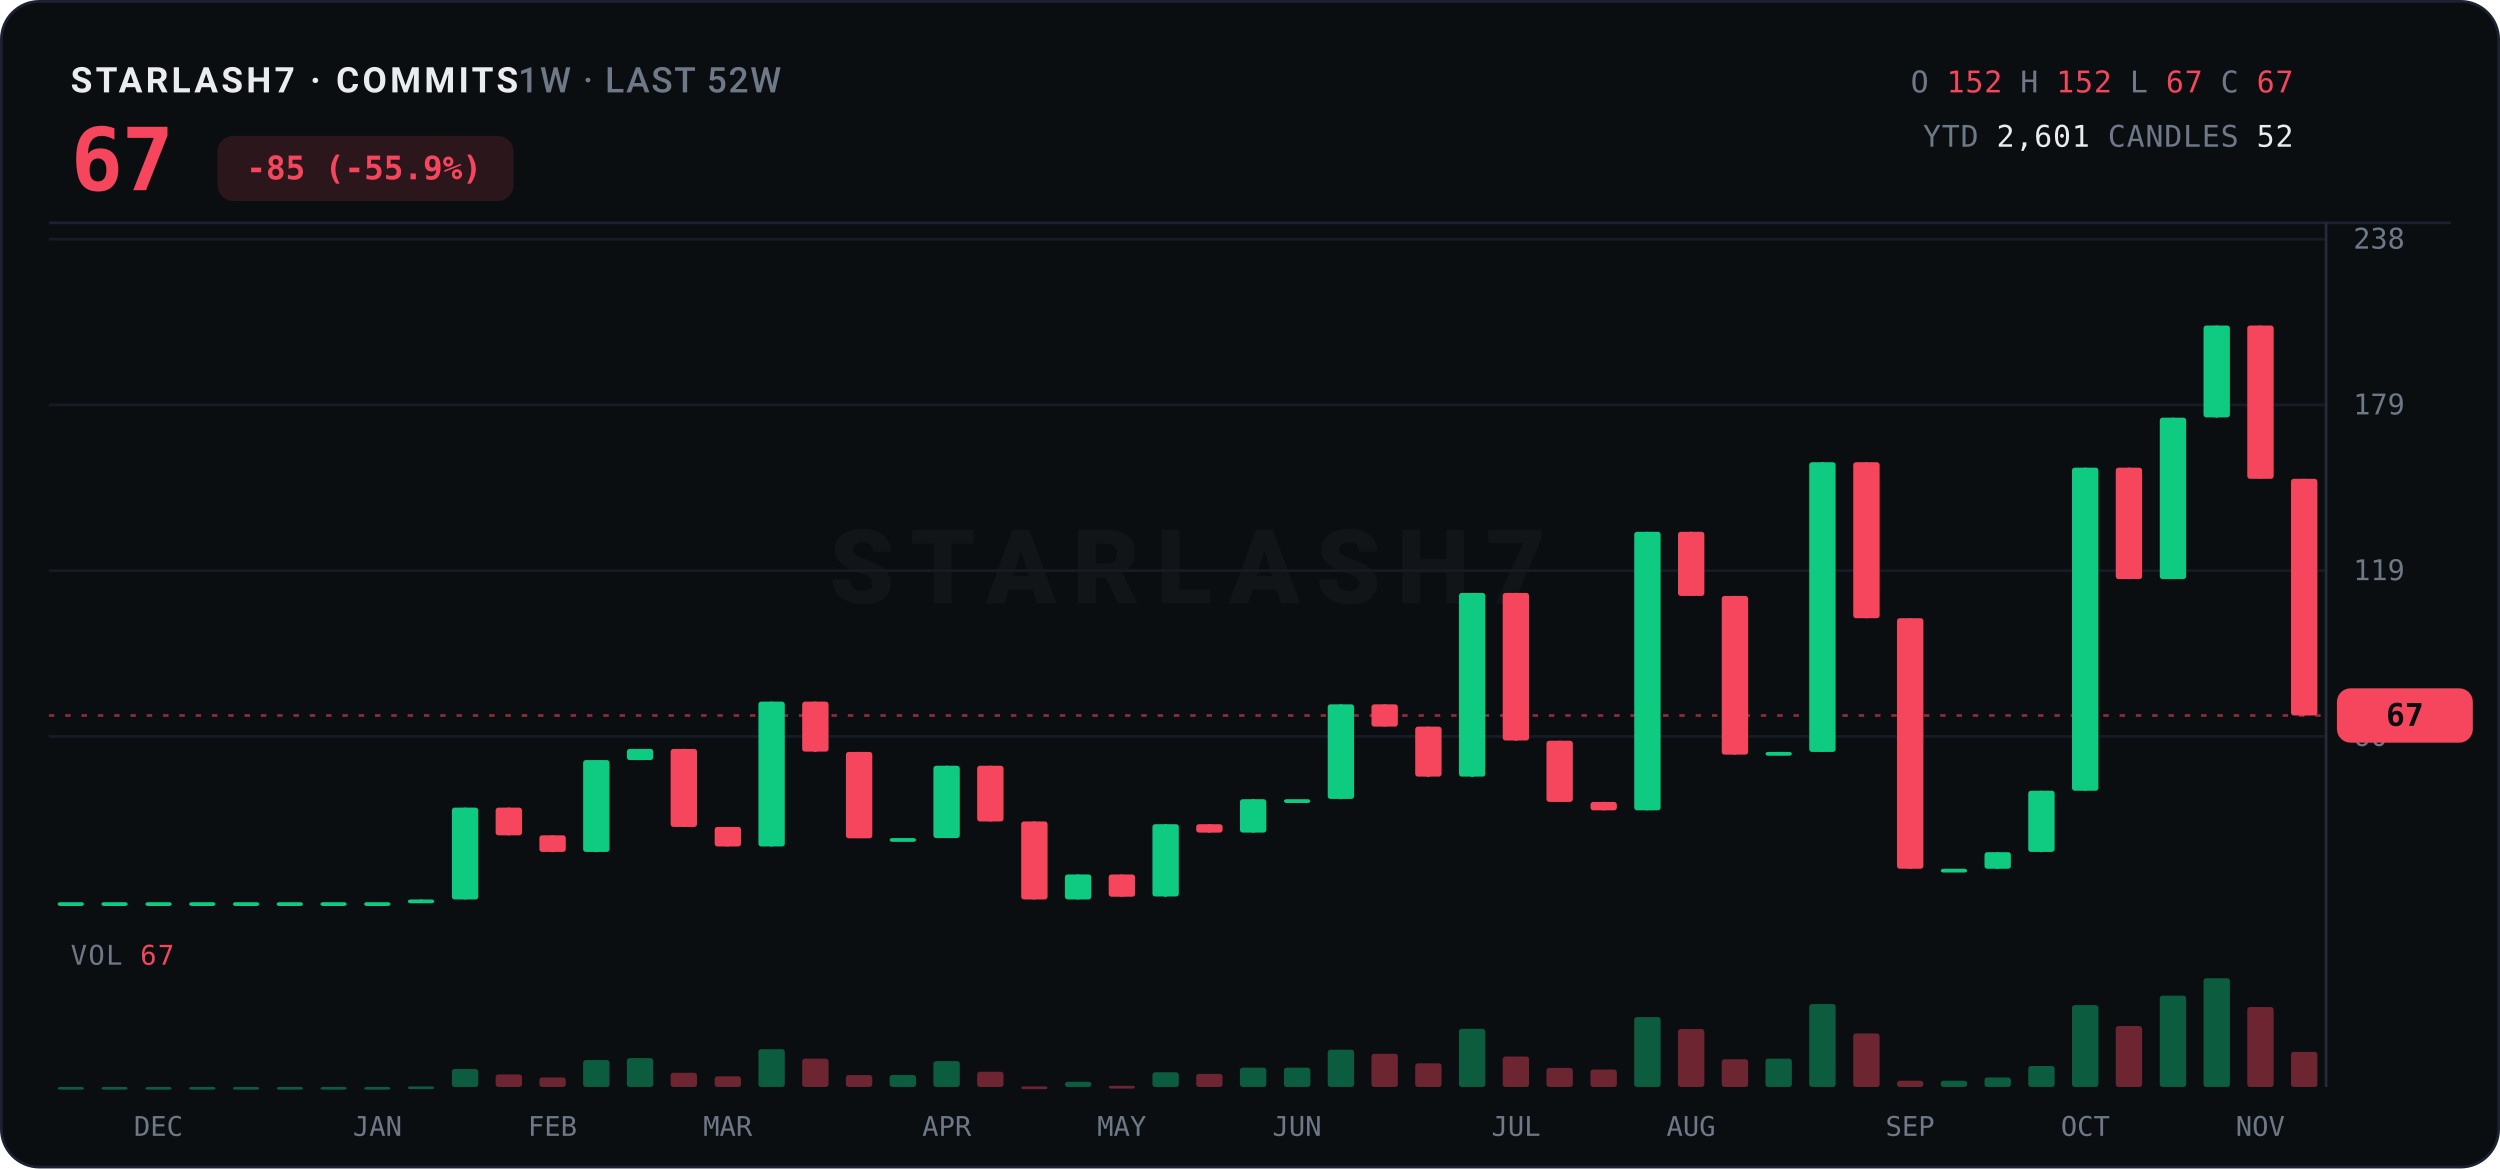
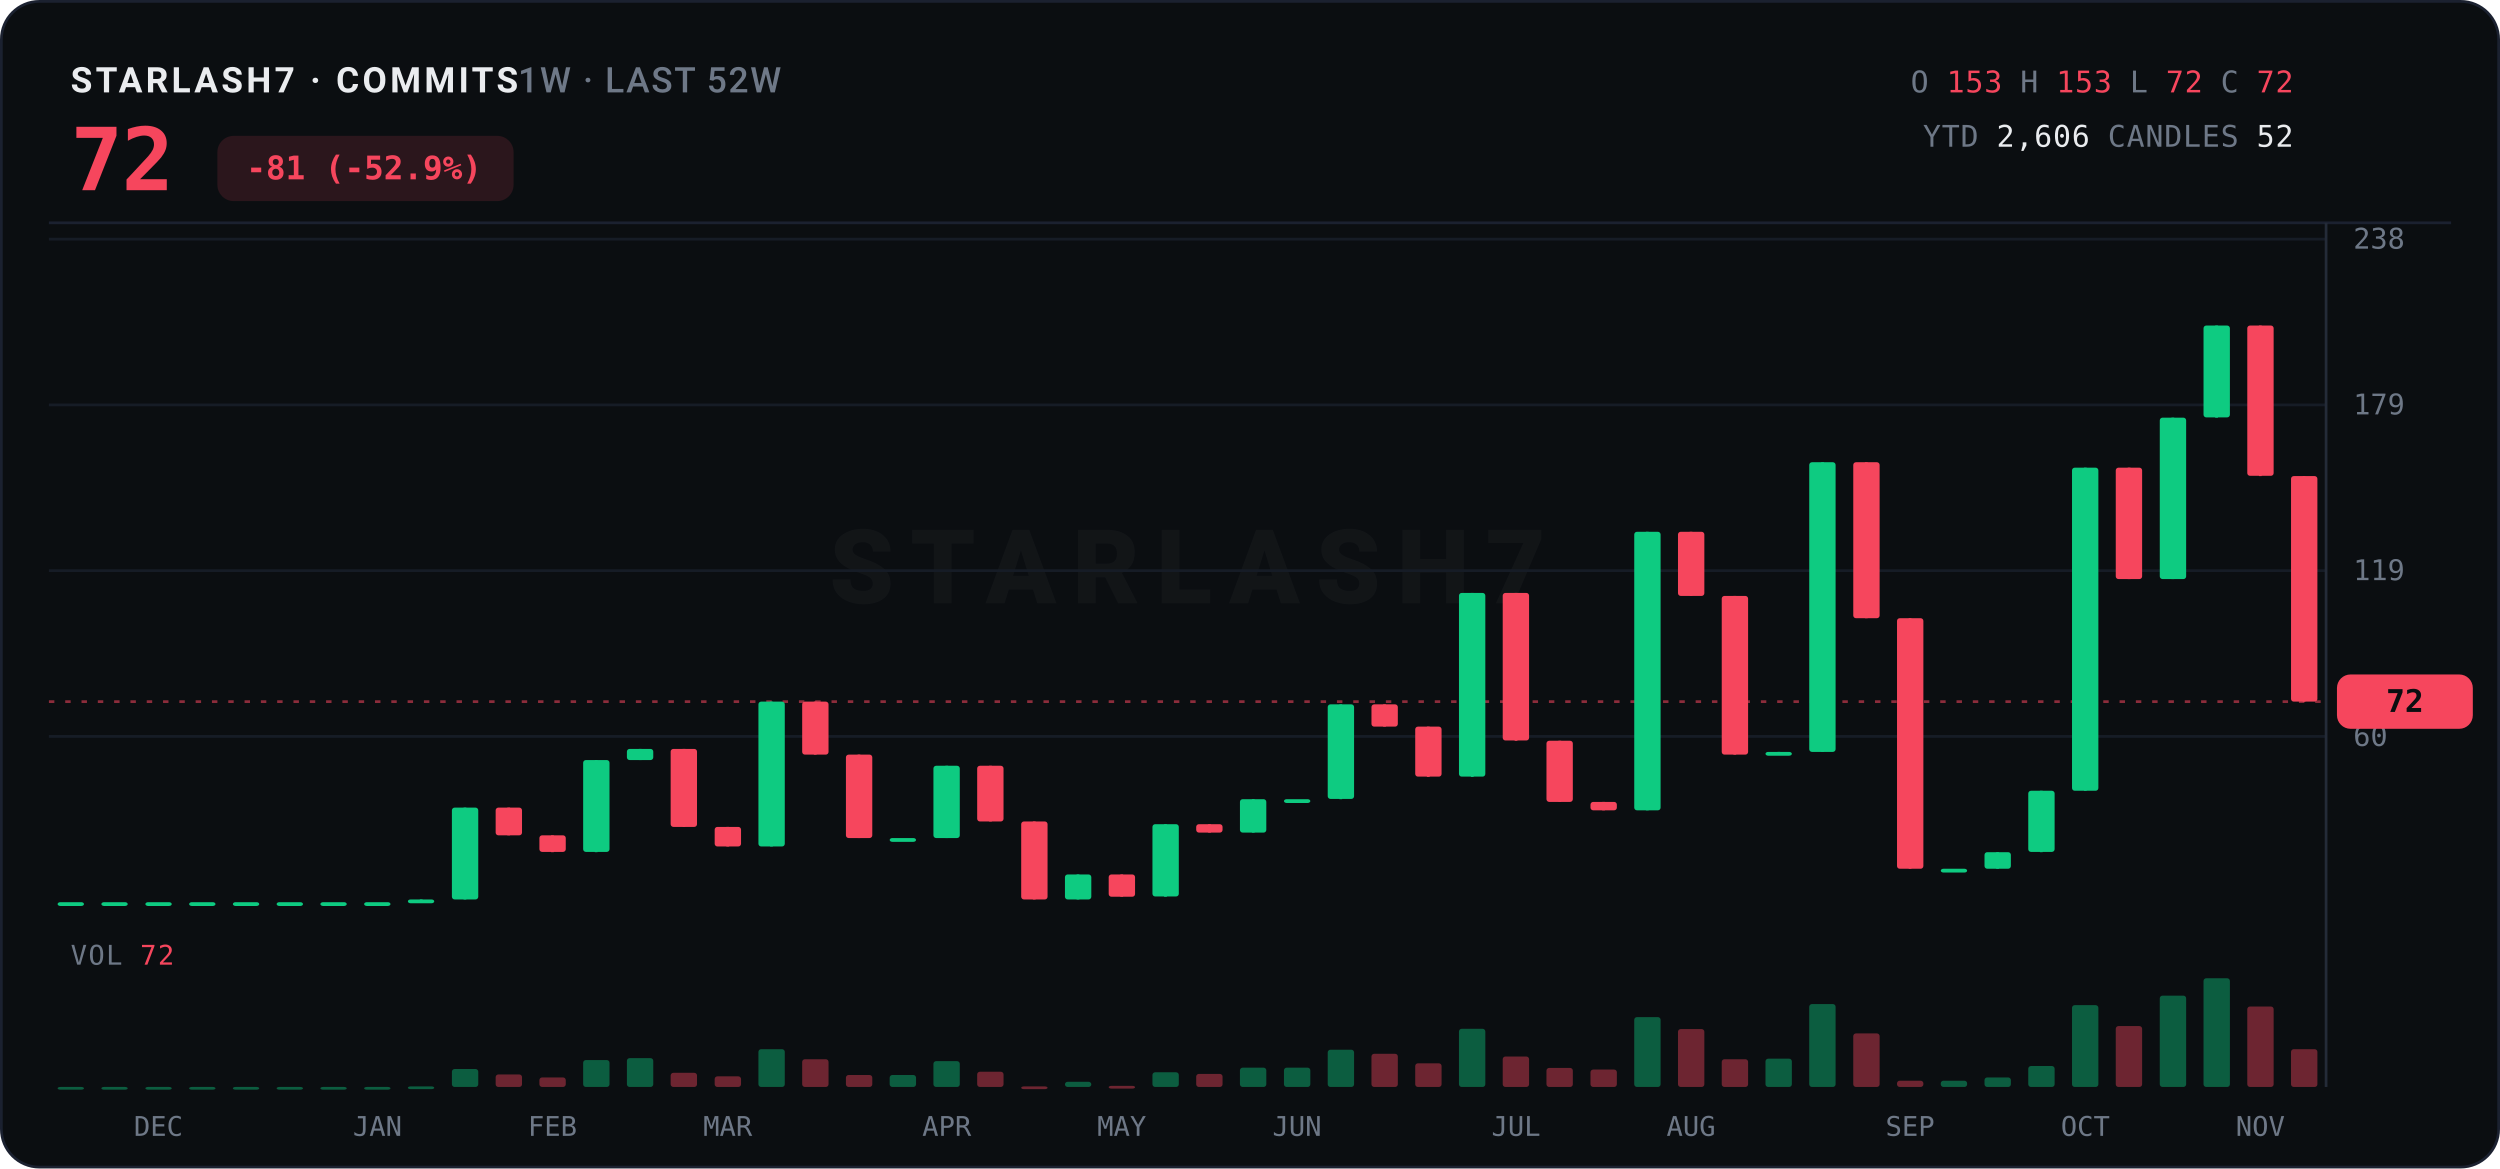
<svg xmlns="http://www.w3.org/2000/svg" width="920" height="430" viewBox="0 0 920 430">
  <rect x="0.5" y="0.5" width="919" height="429" rx="14" fill="#0B0E11" stroke="#1B2130" />
  <text x="26" y="34" font-family="ui-sans-serif,system-ui,-apple-system,'Segoe UI',Roboto,sans-serif" font-size="13" font-weight="700" letter-spacing="1.2" fill="#EAECEF">STARLASH7 · COMMITS<tspan fill="#6E7887" font-weight="500" letter-spacing="0.6">  1W · LAST 52W</tspan>
  </text>
-   <text x="26" y="70" font-family="ui-monospace,'SF Mono',SFMono-Regular,Menlo,Consolas,monospace" font-size="32" font-weight="800" fill="#F6465D" letter-spacing="-0.5">67</text>
+   <text x="26" y="70" font-family="ui-monospace,'SF Mono',SFMono-Regular,Menlo,Consolas,monospace" font-size="32" font-weight="800" fill="#F6465D" letter-spacing="-0.5">72</text>
  <rect x="80" y="50" width="109" height="24" rx="6" fill="#F6465D" opacity="0.14" />
-   <text x="134" y="66" text-anchor="middle" font-family="ui-monospace,'SF Mono',SFMono-Regular,Menlo,Consolas,monospace" font-size="12" font-weight="700" fill="#F6465D">-85 (-55.9%)</text>
+   <text x="134" y="66" text-anchor="middle" font-family="ui-monospace,'SF Mono',SFMono-Regular,Menlo,Consolas,monospace" font-size="12" font-weight="700" fill="#F6465D">-81 (-52.9%)</text>
  <text x="844" y="34" text-anchor="end" font-family="ui-monospace,'SF Mono',SFMono-Regular,Menlo,Consolas,monospace" font-size="11" letter-spacing="0.3">
    <tspan fill="#6E7887">O</tspan>
-     <tspan fill="#F6465D">152</tspan>
+     <tspan fill="#F6465D">153</tspan>
    <tspan fill="#6E7887">H</tspan>
-     <tspan fill="#F6465D">152</tspan>
+     <tspan fill="#F6465D">153</tspan>
    <tspan fill="#6E7887">L</tspan>
-     <tspan fill="#F6465D">67</tspan>
+     <tspan fill="#F6465D">72</tspan>
    <tspan fill="#6E7887">C</tspan>
-     <tspan fill="#F6465D">67</tspan>
+     <tspan fill="#F6465D">72</tspan>
  </text>
  <text x="844" y="54" text-anchor="end" font-family="ui-monospace,'SF Mono',SFMono-Regular,Menlo,Consolas,monospace" font-size="11" letter-spacing="0.3">
    <tspan fill="#6E7887">YTD</tspan>
-     <tspan fill="#EAECEF">2,601</tspan>
+     <tspan fill="#EAECEF">2,606</tspan>
    <tspan fill="#6E7887">CANDLES</tspan>
    <tspan fill="#EAECEF">52</tspan>
  </text>
  <line x1="18" y1="82" x2="902" y2="82" stroke="#1B2130" stroke-width="1" />
  <text x="437.0" y="222.0" text-anchor="middle" font-family="ui-sans-serif,system-ui,-apple-system,'Segoe UI',Roboto,sans-serif" font-size="38" font-weight="800" letter-spacing="6" fill="#EAECEF" opacity="0.035">STARLASH7</text>
  <line x1="18" y1="271.0" x2="856" y2="271.0" stroke="#161C26" stroke-width="1" />
  <text x="866" y="274.5" font-family="ui-monospace,'SF Mono',SFMono-Regular,Menlo,Consolas,monospace" font-size="10.5" fill="#6E7887">60</text>
  <line x1="18" y1="210.0" x2="856" y2="210.0" stroke="#161C26" stroke-width="1" />
  <text x="866" y="213.5" font-family="ui-monospace,'SF Mono',SFMono-Regular,Menlo,Consolas,monospace" font-size="10.5" fill="#6E7887">119</text>
  <line x1="18" y1="149.0" x2="856" y2="149.0" stroke="#161C26" stroke-width="1" />
  <text x="866" y="152.5" font-family="ui-monospace,'SF Mono',SFMono-Regular,Menlo,Consolas,monospace" font-size="10.5" fill="#6E7887">179</text>
  <line x1="18" y1="88.0" x2="856" y2="88.0" stroke="#161C26" stroke-width="1" />
  <text x="866" y="91.5" font-family="ui-monospace,'SF Mono',SFMono-Regular,Menlo,Consolas,monospace" font-size="10.5" fill="#6E7887">238</text>
  <line x1="856" y1="82" x2="856" y2="400" stroke="#242B38" stroke-width="1" />
-   <line x1="18" y1="263.3" x2="856" y2="263.3" stroke="#F6465D" stroke-width="1" stroke-dasharray="2 4" opacity="0.55" />
-   <rect x="860" y="253.3" width="50" height="20" rx="5" fill="#F6465D" />
-   <text x="885.0" y="267.1" text-anchor="middle" font-family="ui-monospace,'SF Mono',SFMono-Regular,Menlo,Consolas,monospace" font-size="11.5" font-weight="800" fill="#0B0E11">67</text>
+   <line x1="18" y1="258.2" x2="856" y2="258.2" stroke="#F6465D" stroke-width="1" stroke-dasharray="2 4" opacity="0.55" />
+   <rect x="860" y="248.2" width="50" height="20" rx="5" fill="#F6465D" />
+   <text x="885.0" y="262.0" text-anchor="middle" font-family="ui-monospace,'SF Mono',SFMono-Regular,Menlo,Consolas,monospace" font-size="11.5" font-weight="800" fill="#0B0E11">72</text>
  <line x1="26.1" y1="332.0" x2="26.1" y2="332.0" stroke="#0ECB81" stroke-width="1" />
  <rect x="21.2" y="332.0" width="9.7" height="1.4" rx="1" fill="#0ECB81" />
  <line x1="42.2" y1="332.0" x2="42.2" y2="332.0" stroke="#0ECB81" stroke-width="1" />
  <rect x="37.3" y="332.0" width="9.7" height="1.4" rx="1" fill="#0ECB81" />
  <line x1="58.3" y1="332.0" x2="58.3" y2="332.0" stroke="#0ECB81" stroke-width="1" />
  <rect x="53.5" y="332.0" width="9.7" height="1.4" rx="1" fill="#0ECB81" />
  <line x1="74.4" y1="332.0" x2="74.4" y2="332.0" stroke="#0ECB81" stroke-width="1" />
  <rect x="69.6" y="332.0" width="9.7" height="1.4" rx="1" fill="#0ECB81" />
  <line x1="90.5" y1="332.0" x2="90.5" y2="332.0" stroke="#0ECB81" stroke-width="1" />
  <rect x="85.7" y="332.0" width="9.7" height="1.4" rx="1" fill="#0ECB81" />
  <line x1="106.6" y1="332.0" x2="106.6" y2="332.0" stroke="#0ECB81" stroke-width="1" />
  <rect x="101.8" y="332.0" width="9.7" height="1.4" rx="1" fill="#0ECB81" />
  <line x1="122.8" y1="332.0" x2="122.8" y2="332.0" stroke="#0ECB81" stroke-width="1" />
  <rect x="117.9" y="332.0" width="9.7" height="1.4" rx="1" fill="#0ECB81" />
  <line x1="138.9" y1="332.0" x2="138.9" y2="332.0" stroke="#0ECB81" stroke-width="1" />
  <rect x="134.0" y="332.0" width="9.7" height="1.4" rx="1" fill="#0ECB81" />
  <line x1="155.0" y1="331.0" x2="155.0" y2="332.0" stroke="#0ECB81" stroke-width="1" />
  <rect x="150.1" y="331.0" width="9.7" height="1.4" rx="1" fill="#0ECB81" />
  <line x1="171.1" y1="297.2" x2="171.1" y2="331.0" stroke="#0ECB81" stroke-width="1" />
  <rect x="166.3" y="297.2" width="9.7" height="33.8" rx="1" fill="#0ECB81" />
  <line x1="187.2" y1="297.2" x2="187.2" y2="307.4" stroke="#F6465D" stroke-width="1" />
  <rect x="182.4" y="297.2" width="9.7" height="10.2" rx="1" fill="#F6465D" />
  <line x1="203.3" y1="307.4" x2="203.3" y2="313.6" stroke="#F6465D" stroke-width="1" />
  <rect x="198.5" y="307.4" width="9.7" height="6.1" rx="1" fill="#F6465D" />
  <line x1="219.4" y1="279.7" x2="219.4" y2="313.6" stroke="#0ECB81" stroke-width="1" />
  <rect x="214.6" y="279.7" width="9.7" height="33.8" rx="1" fill="#0ECB81" />
  <line x1="235.6" y1="275.6" x2="235.6" y2="279.7" stroke="#0ECB81" stroke-width="1" />
  <rect x="230.7" y="275.6" width="9.7" height="4.1" rx="1" fill="#0ECB81" />
  <line x1="251.7" y1="275.6" x2="251.7" y2="304.3" stroke="#F6465D" stroke-width="1" />
  <rect x="246.8" y="275.6" width="9.7" height="28.7" rx="1" fill="#F6465D" />
  <line x1="267.8" y1="304.3" x2="267.8" y2="311.5" stroke="#F6465D" stroke-width="1" />
  <rect x="263.0" y="304.3" width="9.7" height="7.2" rx="1" fill="#F6465D" />
  <line x1="283.9" y1="258.2" x2="283.9" y2="311.5" stroke="#0ECB81" stroke-width="1" />
  <rect x="279.1" y="258.2" width="9.7" height="53.3" rx="1" fill="#0ECB81" />
-   <line x1="300.0" y1="258.2" x2="300.0" y2="276.7" stroke="#F6465D" stroke-width="1" />
-   <rect x="295.2" y="258.2" width="9.7" height="18.4" rx="1" fill="#F6465D" />
-   <line x1="316.1" y1="276.7" x2="316.1" y2="308.4" stroke="#F6465D" stroke-width="1" />
-   <rect x="311.3" y="276.7" width="9.7" height="31.8" rx="1" fill="#F6465D" />
+   <line x1="300.0" y1="258.2" x2="300.0" y2="277.7" stroke="#F6465D" stroke-width="1" />
+   <rect x="295.2" y="258.2" width="9.7" height="19.5" rx="1" fill="#F6465D" />
+   <line x1="316.1" y1="277.7" x2="316.1" y2="308.4" stroke="#F6465D" stroke-width="1" />
+   <rect x="311.3" y="277.7" width="9.7" height="30.7" rx="1" fill="#F6465D" />
  <line x1="332.3" y1="308.4" x2="332.3" y2="308.4" stroke="#0ECB81" stroke-width="1" />
  <rect x="327.4" y="308.4" width="9.7" height="1.4" rx="1" fill="#0ECB81" />
  <line x1="348.4" y1="281.8" x2="348.4" y2="308.4" stroke="#0ECB81" stroke-width="1" />
  <rect x="343.5" y="281.8" width="9.7" height="26.6" rx="1" fill="#0ECB81" />
  <line x1="364.5" y1="281.8" x2="364.5" y2="302.3" stroke="#F6465D" stroke-width="1" />
  <rect x="359.6" y="281.8" width="9.7" height="20.5" rx="1" fill="#F6465D" />
  <line x1="380.6" y1="302.3" x2="380.6" y2="331.0" stroke="#F6465D" stroke-width="1" />
  <rect x="375.8" y="302.3" width="9.7" height="28.7" rx="1" fill="#F6465D" />
  <line x1="396.7" y1="321.8" x2="396.7" y2="331.0" stroke="#0ECB81" stroke-width="1" />
  <rect x="391.9" y="321.8" width="9.7" height="9.2" rx="1" fill="#0ECB81" />
  <line x1="412.8" y1="321.8" x2="412.8" y2="330.0" stroke="#F6465D" stroke-width="1" />
  <rect x="408.0" y="321.8" width="9.7" height="8.2" rx="1" fill="#F6465D" />
  <line x1="428.9" y1="303.3" x2="428.9" y2="330.0" stroke="#0ECB81" stroke-width="1" />
  <rect x="424.1" y="303.3" width="9.7" height="26.6" rx="1" fill="#0ECB81" />
  <line x1="445.1" y1="303.3" x2="445.1" y2="306.4" stroke="#F6465D" stroke-width="1" />
  <rect x="440.2" y="303.3" width="9.7" height="3.1" rx="1" fill="#F6465D" />
  <line x1="461.2" y1="294.1" x2="461.2" y2="306.4" stroke="#0ECB81" stroke-width="1" />
  <rect x="456.3" y="294.1" width="9.7" height="12.3" rx="1" fill="#0ECB81" />
  <line x1="477.3" y1="294.1" x2="477.3" y2="294.1" stroke="#0ECB81" stroke-width="1" />
  <rect x="472.5" y="294.1" width="9.7" height="1.4" rx="1" fill="#0ECB81" />
  <line x1="493.4" y1="259.2" x2="493.4" y2="294.1" stroke="#0ECB81" stroke-width="1" />
  <rect x="488.6" y="259.2" width="9.7" height="34.8" rx="1" fill="#0ECB81" />
  <line x1="509.5" y1="259.2" x2="509.5" y2="267.4" stroke="#F6465D" stroke-width="1" />
  <rect x="504.7" y="259.2" width="9.7" height="8.2" rx="1" fill="#F6465D" />
  <line x1="525.6" y1="267.4" x2="525.6" y2="285.9" stroke="#F6465D" stroke-width="1" />
  <rect x="520.8" y="267.4" width="9.7" height="18.4" rx="1" fill="#F6465D" />
  <line x1="541.8" y1="218.2" x2="541.8" y2="285.9" stroke="#0ECB81" stroke-width="1" />
  <rect x="536.9" y="218.2" width="9.7" height="67.6" rx="1" fill="#0ECB81" />
  <line x1="557.9" y1="218.2" x2="557.9" y2="272.6" stroke="#F6465D" stroke-width="1" />
  <rect x="553.0" y="218.2" width="9.7" height="54.3" rx="1" fill="#F6465D" />
  <line x1="574.0" y1="272.6" x2="574.0" y2="295.1" stroke="#F6465D" stroke-width="1" />
  <rect x="569.1" y="272.6" width="9.7" height="22.5" rx="1" fill="#F6465D" />
  <line x1="590.1" y1="295.1" x2="590.1" y2="298.2" stroke="#F6465D" stroke-width="1" />
  <rect x="585.3" y="295.1" width="9.7" height="3.1" rx="1" fill="#F6465D" />
  <line x1="606.2" y1="195.7" x2="606.2" y2="298.2" stroke="#0ECB81" stroke-width="1" />
  <rect x="601.4" y="195.7" width="9.7" height="102.5" rx="1" fill="#0ECB81" />
  <line x1="622.3" y1="195.7" x2="622.3" y2="219.3" stroke="#F6465D" stroke-width="1" />
  <rect x="617.5" y="195.7" width="9.7" height="23.6" rx="1" fill="#F6465D" />
  <line x1="638.4" y1="219.3" x2="638.4" y2="277.7" stroke="#F6465D" stroke-width="1" />
  <rect x="633.6" y="219.3" width="9.7" height="58.4" rx="1" fill="#F6465D" />
  <line x1="654.6" y1="276.7" x2="654.6" y2="277.7" stroke="#0ECB81" stroke-width="1" />
  <rect x="649.7" y="276.7" width="9.7" height="1.4" rx="1" fill="#0ECB81" />
  <line x1="670.7" y1="170.1" x2="670.7" y2="276.7" stroke="#0ECB81" stroke-width="1" />
  <rect x="665.8" y="170.1" width="9.7" height="106.6" rx="1" fill="#0ECB81" />
  <line x1="686.8" y1="170.1" x2="686.8" y2="227.5" stroke="#F6465D" stroke-width="1" />
  <rect x="682.0" y="170.1" width="9.7" height="57.4" rx="1" fill="#F6465D" />
  <line x1="702.9" y1="227.5" x2="702.9" y2="319.7" stroke="#F6465D" stroke-width="1" />
  <rect x="698.1" y="227.5" width="9.7" height="92.2" rx="1" fill="#F6465D" />
  <line x1="719.0" y1="319.7" x2="719.0" y2="319.7" stroke="#0ECB81" stroke-width="1" />
  <rect x="714.2" y="319.7" width="9.7" height="1.4" rx="1" fill="#0ECB81" />
  <line x1="735.1" y1="313.6" x2="735.1" y2="319.7" stroke="#0ECB81" stroke-width="1" />
  <rect x="730.3" y="313.6" width="9.7" height="6.1" rx="1" fill="#0ECB81" />
  <line x1="751.2" y1="291.0" x2="751.2" y2="313.6" stroke="#0ECB81" stroke-width="1" />
  <rect x="746.4" y="291.0" width="9.7" height="22.5" rx="1" fill="#0ECB81" />
  <line x1="767.4" y1="172.1" x2="767.4" y2="291.0" stroke="#0ECB81" stroke-width="1" />
  <rect x="762.5" y="172.1" width="9.7" height="118.9" rx="1" fill="#0ECB81" />
  <line x1="783.5" y1="172.1" x2="783.5" y2="213.1" stroke="#F6465D" stroke-width="1" />
  <rect x="778.6" y="172.1" width="9.7" height="41.0" rx="1" fill="#F6465D" />
  <line x1="799.6" y1="153.7" x2="799.6" y2="213.1" stroke="#0ECB81" stroke-width="1" />
  <rect x="794.8" y="153.7" width="9.7" height="59.4" rx="1" fill="#0ECB81" />
  <line x1="815.7" y1="119.8" x2="815.7" y2="153.7" stroke="#0ECB81" stroke-width="1" />
  <rect x="810.9" y="119.8" width="9.7" height="33.8" rx="1" fill="#0ECB81" />
-   <line x1="831.8" y1="119.8" x2="831.8" y2="176.2" stroke="#F6465D" stroke-width="1" />
-   <rect x="827.0" y="119.8" width="9.7" height="56.4" rx="1" fill="#F6465D" />
-   <line x1="847.9" y1="176.2" x2="847.9" y2="263.3" stroke="#F6465D" stroke-width="1" />
-   <rect x="843.1" y="176.2" width="9.7" height="87.1" rx="1" fill="#F6465D" />
-   <text x="26" y="355" font-family="ui-monospace,'SF Mono',SFMono-Regular,Menlo,Consolas,monospace" font-size="10" letter-spacing="0.5" fill="#6E7887">VOL <tspan fill="#F6465D">67</tspan>
+   <line x1="831.8" y1="119.8" x2="831.8" y2="175.2" stroke="#F6465D" stroke-width="1" />
+   <rect x="827.0" y="119.8" width="9.7" height="55.3" rx="1" fill="#F6465D" />
+   <line x1="847.9" y1="175.2" x2="847.9" y2="258.2" stroke="#F6465D" stroke-width="1" />
+   <rect x="843.1" y="175.2" width="9.7" height="83.0" rx="1" fill="#F6465D" />
+   <text x="26" y="355" font-family="ui-monospace,'SF Mono',SFMono-Regular,Menlo,Consolas,monospace" font-size="10" letter-spacing="0.5" fill="#6E7887">VOL <tspan fill="#F6465D">72</tspan>
  </text>
  <rect x="21.2" y="400.0" width="9.7" height="1.0" rx="1" fill="#0ECB81" opacity="0.42" />
  <rect x="37.3" y="400.0" width="9.7" height="1.0" rx="1" fill="#0ECB81" opacity="0.42" />
  <rect x="53.5" y="400.0" width="9.7" height="1.0" rx="1" fill="#0ECB81" opacity="0.42" />
  <rect x="69.6" y="400.0" width="9.7" height="1.0" rx="1" fill="#0ECB81" opacity="0.42" />
  <rect x="85.7" y="400.0" width="9.7" height="1.0" rx="1" fill="#0ECB81" opacity="0.42" />
  <rect x="101.8" y="400.0" width="9.7" height="1.0" rx="1" fill="#0ECB81" opacity="0.42" />
  <rect x="117.9" y="400.0" width="9.7" height="1.0" rx="1" fill="#0ECB81" opacity="0.42" />
  <rect x="134.0" y="400.0" width="9.7" height="1.0" rx="1" fill="#0ECB81" opacity="0.42" />
  <rect x="150.1" y="399.8" width="9.7" height="1.0" rx="1" fill="#0ECB81" opacity="0.42" />
  <rect x="166.3" y="393.4" width="9.7" height="6.6" rx="1" fill="#0ECB81" opacity="0.42" />
  <rect x="182.4" y="395.4" width="9.7" height="4.6" rx="1" fill="#F6465D" opacity="0.42" />
  <rect x="198.5" y="396.5" width="9.7" height="3.5" rx="1" fill="#F6465D" opacity="0.42" />
  <rect x="214.6" y="390.1" width="9.7" height="9.9" rx="1" fill="#0ECB81" opacity="0.42" />
  <rect x="230.7" y="389.4" width="9.7" height="10.6" rx="1" fill="#0ECB81" opacity="0.42" />
  <rect x="246.8" y="394.8" width="9.7" height="5.2" rx="1" fill="#F6465D" opacity="0.42" />
  <rect x="263.0" y="396.1" width="9.7" height="3.9" rx="1" fill="#F6465D" opacity="0.42" />
  <rect x="279.1" y="386.1" width="9.7" height="13.9" rx="1" fill="#0ECB81" opacity="0.42" />
-   <rect x="295.2" y="389.6" width="9.7" height="10.4" rx="1" fill="#F6465D" opacity="0.42" />
+   <rect x="295.2" y="389.8" width="9.7" height="10.2" rx="1" fill="#F6465D" opacity="0.42" />
  <rect x="311.3" y="395.6" width="9.7" height="4.4" rx="1" fill="#F6465D" opacity="0.42" />
  <rect x="327.4" y="395.6" width="9.7" height="4.4" rx="1" fill="#0ECB81" opacity="0.42" />
  <rect x="343.5" y="390.5" width="9.7" height="9.5" rx="1" fill="#0ECB81" opacity="0.42" />
  <rect x="359.6" y="394.4" width="9.7" height="5.6" rx="1" fill="#F6465D" opacity="0.42" />
  <rect x="375.8" y="399.8" width="9.7" height="1.0" rx="1" fill="#F6465D" opacity="0.42" />
  <rect x="391.9" y="398.1" width="9.7" height="1.9" rx="1" fill="#0ECB81" opacity="0.42" />
  <rect x="408.0" y="399.6" width="9.7" height="1.0" rx="1" fill="#F6465D" opacity="0.42" />
  <rect x="424.1" y="394.6" width="9.7" height="5.4" rx="1" fill="#0ECB81" opacity="0.42" />
  <rect x="440.2" y="395.2" width="9.7" height="4.8" rx="1" fill="#F6465D" opacity="0.42" />
  <rect x="456.3" y="392.9" width="9.7" height="7.1" rx="1" fill="#0ECB81" opacity="0.42" />
  <rect x="472.5" y="392.9" width="9.7" height="7.1" rx="1" fill="#0ECB81" opacity="0.42" />
  <rect x="488.6" y="386.3" width="9.7" height="13.7" rx="1" fill="#0ECB81" opacity="0.42" />
  <rect x="504.7" y="387.8" width="9.7" height="12.2" rx="1" fill="#F6465D" opacity="0.42" />
  <rect x="520.8" y="391.3" width="9.7" height="8.7" rx="1" fill="#F6465D" opacity="0.42" />
  <rect x="536.9" y="378.6" width="9.7" height="21.4" rx="1" fill="#0ECB81" opacity="0.42" />
  <rect x="553.0" y="388.8" width="9.7" height="11.2" rx="1" fill="#F6465D" opacity="0.42" />
  <rect x="569.1" y="393.0" width="9.7" height="7.0" rx="1" fill="#F6465D" opacity="0.42" />
  <rect x="585.3" y="393.6" width="9.7" height="6.4" rx="1" fill="#F6465D" opacity="0.42" />
  <rect x="601.4" y="374.3" width="9.7" height="25.7" rx="1" fill="#0ECB81" opacity="0.42" />
  <rect x="617.5" y="378.7" width="9.7" height="21.3" rx="1" fill="#F6465D" opacity="0.42" />
  <rect x="633.6" y="389.8" width="9.7" height="10.2" rx="1" fill="#F6465D" opacity="0.42" />
  <rect x="649.7" y="389.6" width="9.7" height="10.4" rx="1" fill="#0ECB81" opacity="0.42" />
  <rect x="665.8" y="369.5" width="9.7" height="30.5" rx="1" fill="#0ECB81" opacity="0.42" />
  <rect x="682.0" y="380.3" width="9.7" height="19.7" rx="1" fill="#F6465D" opacity="0.42" />
  <rect x="698.1" y="397.7" width="9.7" height="2.3" rx="1" fill="#F6465D" opacity="0.42" />
  <rect x="714.2" y="397.7" width="9.7" height="2.3" rx="1" fill="#0ECB81" opacity="0.42" />
  <rect x="730.3" y="396.5" width="9.7" height="3.5" rx="1" fill="#0ECB81" opacity="0.42" />
  <rect x="746.4" y="392.3" width="9.7" height="7.7" rx="1" fill="#0ECB81" opacity="0.42" />
  <rect x="762.5" y="369.9" width="9.7" height="30.1" rx="1" fill="#0ECB81" opacity="0.42" />
  <rect x="778.6" y="377.6" width="9.7" height="22.4" rx="1" fill="#F6465D" opacity="0.42" />
  <rect x="794.8" y="366.4" width="9.7" height="33.6" rx="1" fill="#0ECB81" opacity="0.42" />
  <rect x="810.9" y="360.0" width="9.7" height="40.0" rx="1" fill="#0ECB81" opacity="0.42" />
-   <rect x="827.0" y="370.6" width="9.7" height="29.4" rx="1" fill="#F6465D" opacity="0.42" />
-   <rect x="843.1" y="387.1" width="9.7" height="12.9" rx="1" fill="#F6465D" opacity="0.42" />
+   <rect x="827.0" y="370.4" width="9.7" height="29.6" rx="1" fill="#F6465D" opacity="0.42" />
+   <rect x="843.1" y="386.1" width="9.7" height="13.9" rx="1" fill="#F6465D" opacity="0.42" />
  <text x="58.3" y="418" text-anchor="middle" font-family="ui-monospace,'SF Mono',SFMono-Regular,Menlo,Consolas,monospace" font-size="10" fill="#6E7887">DEC</text>
  <text x="138.9" y="418" text-anchor="middle" font-family="ui-monospace,'SF Mono',SFMono-Regular,Menlo,Consolas,monospace" font-size="10" fill="#6E7887">JAN</text>
  <text x="203.3" y="418" text-anchor="middle" font-family="ui-monospace,'SF Mono',SFMono-Regular,Menlo,Consolas,monospace" font-size="10" fill="#6E7887">FEB</text>
  <text x="267.8" y="418" text-anchor="middle" font-family="ui-monospace,'SF Mono',SFMono-Regular,Menlo,Consolas,monospace" font-size="10" fill="#6E7887">MAR</text>
  <text x="348.4" y="418" text-anchor="middle" font-family="ui-monospace,'SF Mono',SFMono-Regular,Menlo,Consolas,monospace" font-size="10" fill="#6E7887">APR</text>
  <text x="412.8" y="418" text-anchor="middle" font-family="ui-monospace,'SF Mono',SFMono-Regular,Menlo,Consolas,monospace" font-size="10" fill="#6E7887">MAY</text>
  <text x="477.3" y="418" text-anchor="middle" font-family="ui-monospace,'SF Mono',SFMono-Regular,Menlo,Consolas,monospace" font-size="10" fill="#6E7887">JUN</text>
  <text x="557.9" y="418" text-anchor="middle" font-family="ui-monospace,'SF Mono',SFMono-Regular,Menlo,Consolas,monospace" font-size="10" fill="#6E7887">JUL</text>
  <text x="622.3" y="418" text-anchor="middle" font-family="ui-monospace,'SF Mono',SFMono-Regular,Menlo,Consolas,monospace" font-size="10" fill="#6E7887">AUG</text>
  <text x="702.9" y="418" text-anchor="middle" font-family="ui-monospace,'SF Mono',SFMono-Regular,Menlo,Consolas,monospace" font-size="10" fill="#6E7887">SEP</text>
  <text x="767.4" y="418" text-anchor="middle" font-family="ui-monospace,'SF Mono',SFMono-Regular,Menlo,Consolas,monospace" font-size="10" fill="#6E7887">OCT</text>
  <text x="831.8" y="418" text-anchor="middle" font-family="ui-monospace,'SF Mono',SFMono-Regular,Menlo,Consolas,monospace" font-size="10" fill="#6E7887">NOV</text>
</svg>
